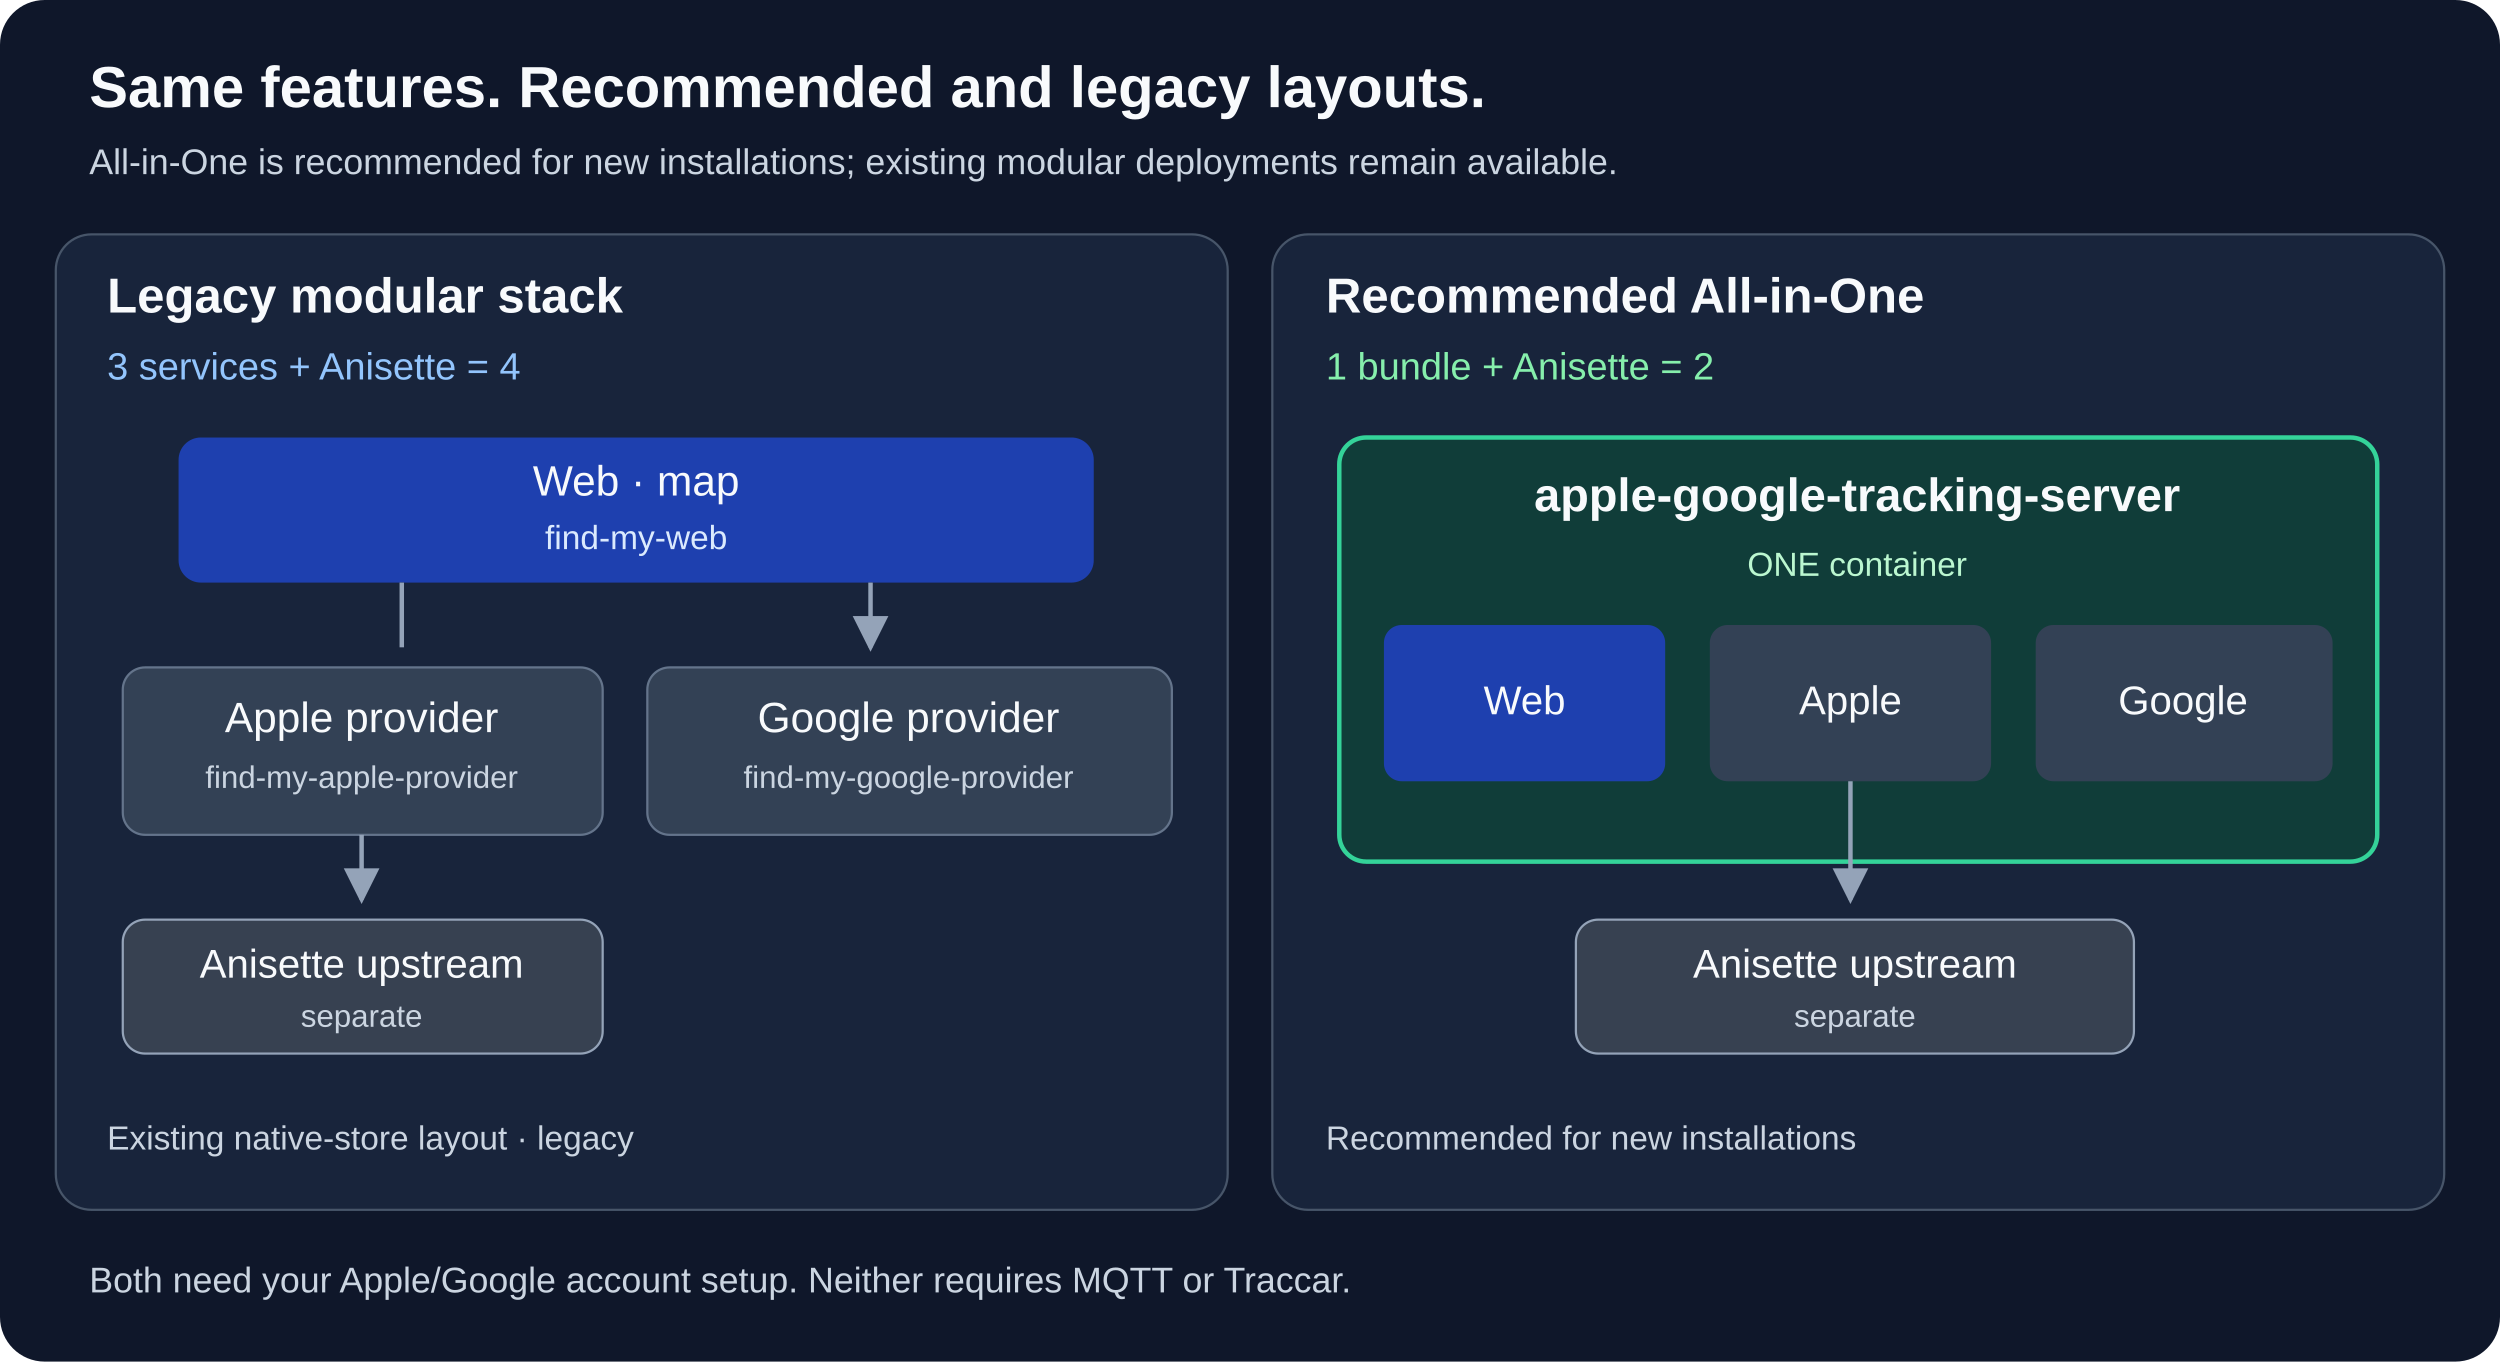
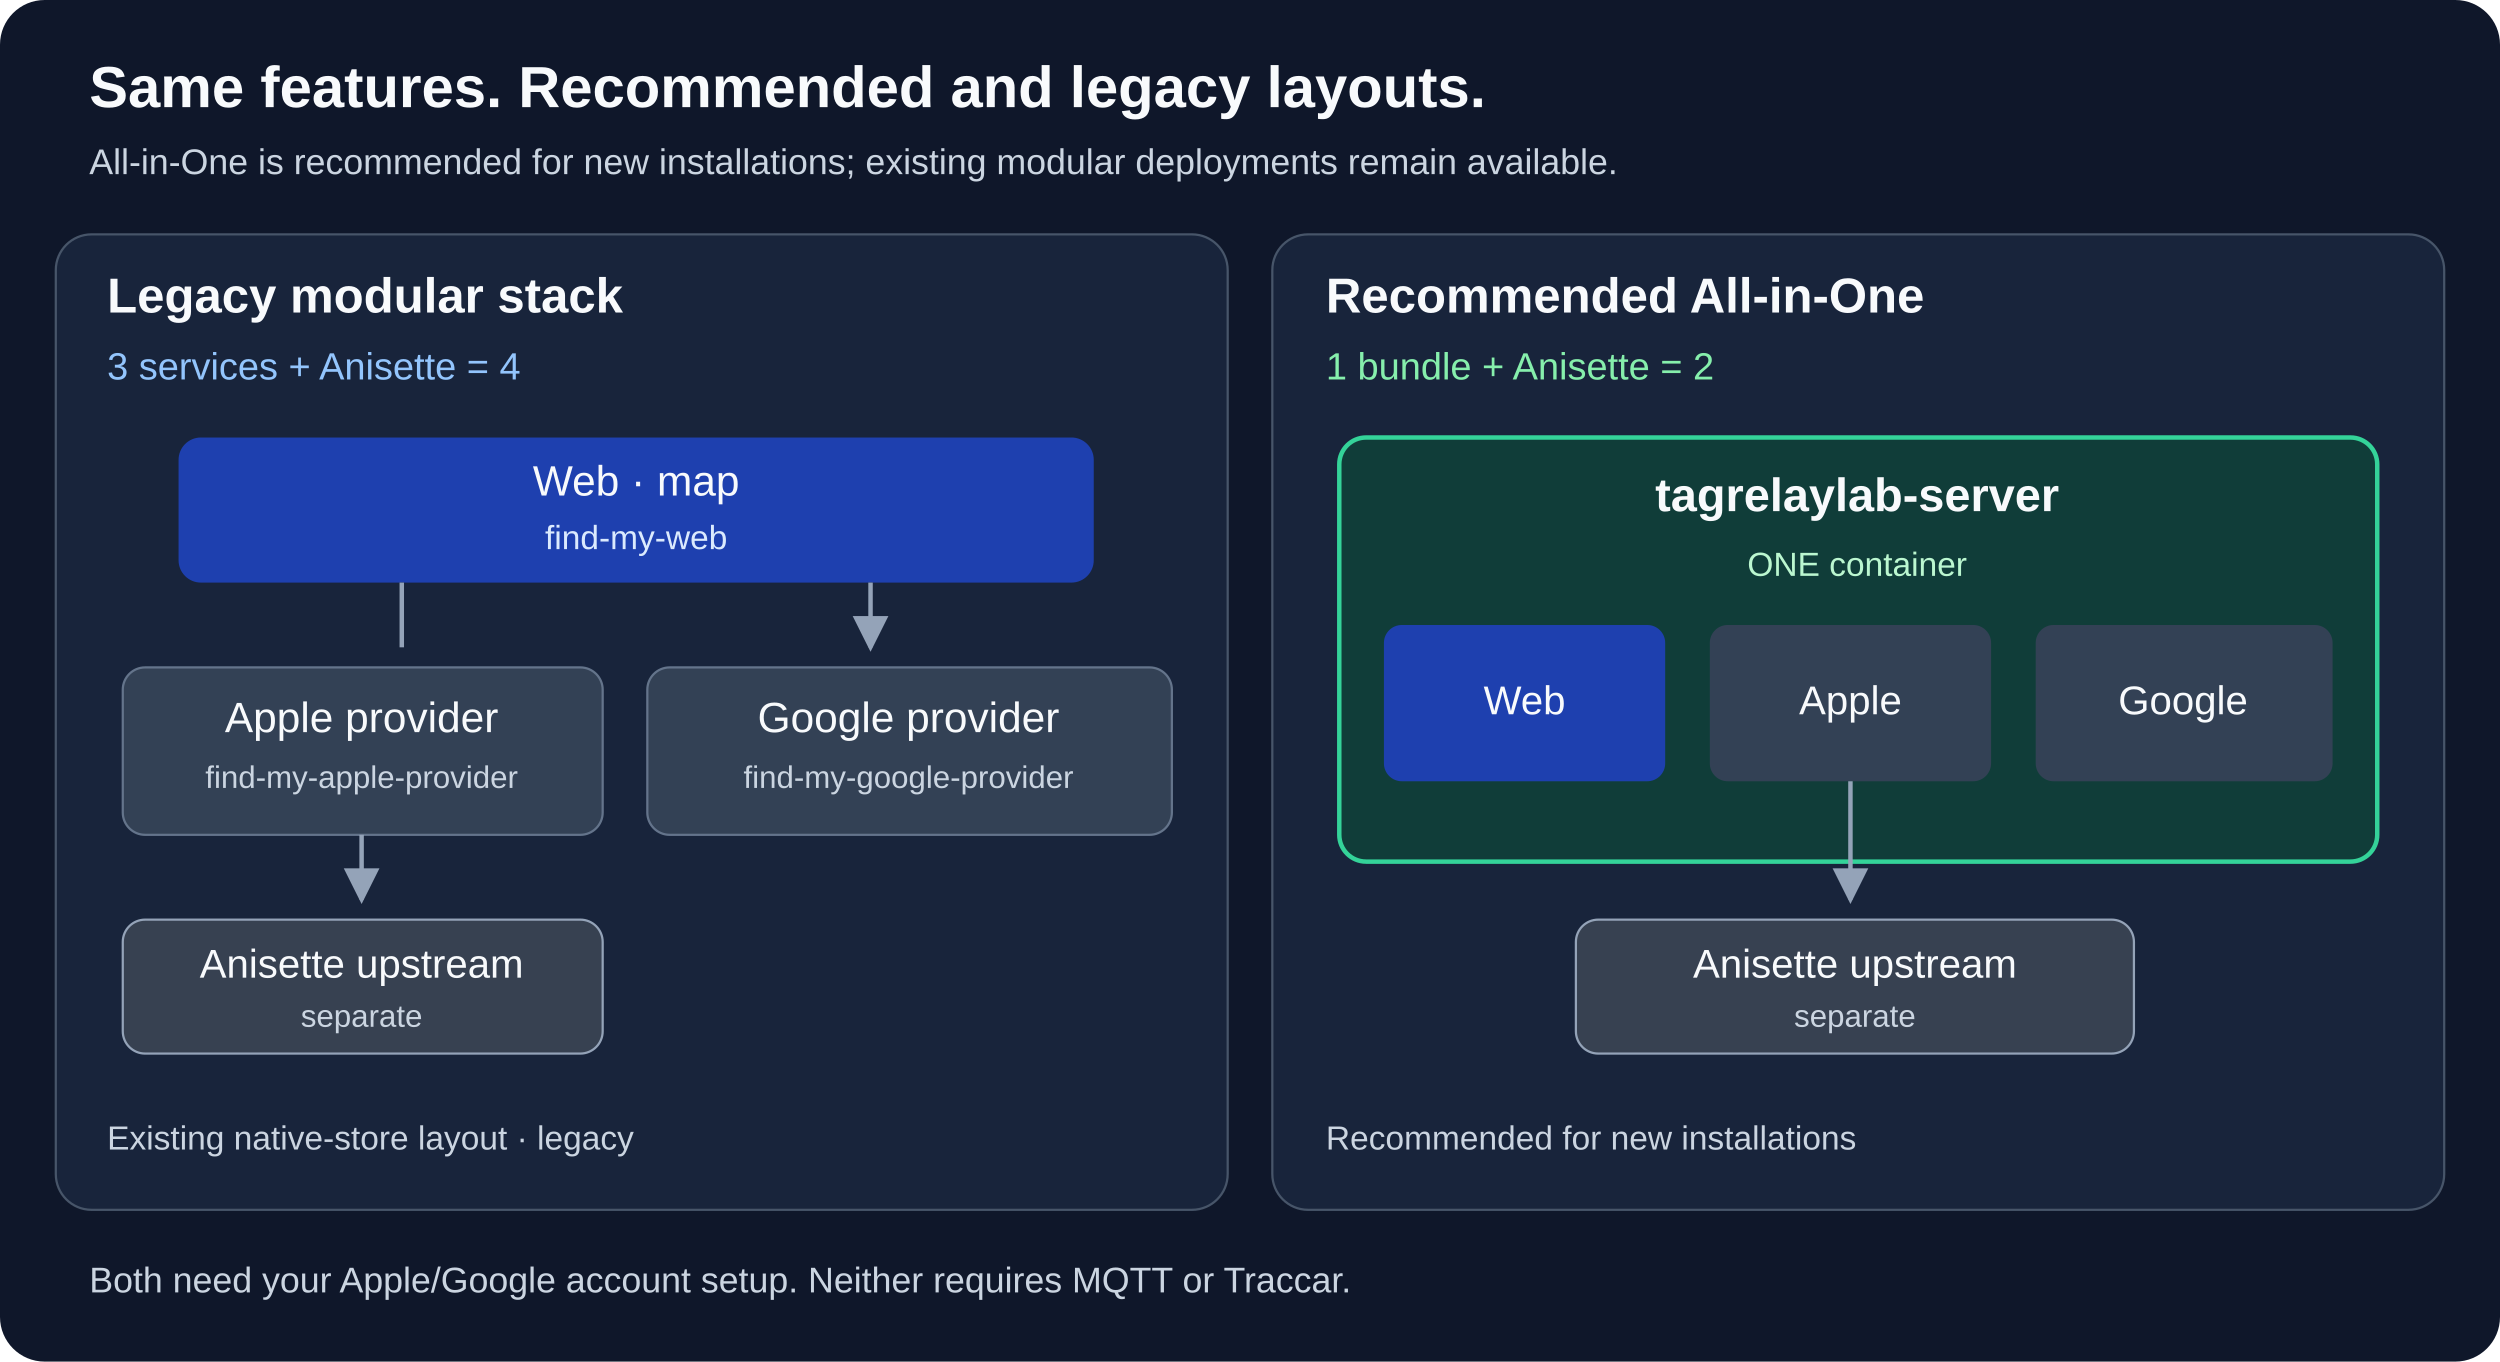
<svg xmlns="http://www.w3.org/2000/svg" width="1120" height="610" viewBox="0 0 1120 610" role="img" aria-labelledby="title desc">
  <defs>
    <marker id="arrow" markerWidth="8" markerHeight="8" refX="7" refY="4" orient="auto">
      <path d="M0 0 L8 4 L0 8" fill="#94a3b8" />
    </marker>
  </defs>
  <rect width="1120" height="610" rx="20" fill="#0f172a" />
  <g font-family="Arial, sans-serif" fill="#f8fafc">
    <text x="40" y="48" font-size="26" font-weight="700">Same features. Recommended and legacy layouts.</text>
    <text x="40" y="78" font-size="16" fill="#cbd5e1">All-in-One is recommended for new installations; existing modular deployments remain available.</text>
    <rect x="25" y="105" width="525" height="437" rx="16" fill="#18243b" stroke="#475569" />
    <rect x="570" y="105" width="525" height="437" rx="16" fill="#18243b" stroke="#475569" />
    <text x="48" y="140" font-size="22" font-weight="700">Legacy modular stack</text>
    <text x="48" y="170" font-size="17" fill="#93c5fd">3 services + Anisette = 4</text>
    <rect x="80" y="196" width="410" height="65" rx="10" fill="#1e40af" />
    <text x="285" y="222" text-anchor="middle" font-size="19">Web · map</text>
    <text x="285" y="246" text-anchor="middle" font-size="15" fill="#dbeafe">find-my-web</text>
    <path d="M180 261 V290 M390 261 V290" stroke="#94a3b8" stroke-width="2" marker-end="url(#arrow)" />
    <rect x="55" y="299" width="215" height="75" rx="10" fill="#334155" stroke="#64748b" />
    <text x="162" y="328" text-anchor="middle" font-size="19">Apple provider</text>
    <text x="162" y="353" text-anchor="middle" font-size="14" fill="#cbd5e1">find-my-apple-provider</text>
    <rect x="290" y="299" width="235" height="75" rx="10" fill="#334155" stroke="#64748b" />
    <text x="407" y="328" text-anchor="middle" font-size="19">Google provider</text>
    <text x="407" y="353" text-anchor="middle" font-size="14" fill="#cbd5e1">find-my-google-provider</text>
    <path d="M162 374 V403" stroke="#94a3b8" stroke-width="2" marker-end="url(#arrow)" />
    <rect x="55" y="412" width="215" height="60" rx="10" fill="#374151" stroke="#94a3b8" />
    <text x="162" y="438" text-anchor="middle" font-size="18">Anisette upstream</text>
    <text x="162" y="460" text-anchor="middle" font-size="14" fill="#cbd5e1">separate</text>
    <text x="48" y="515" font-size="15" fill="#cbd5e1">Existing native-store layout · legacy</text>
    <text x="594" y="140" font-size="22" font-weight="700">Recommended All-in-One</text>
    <text x="594" y="170" font-size="17" fill="#86efac">1 bundle + Anisette = 2</text>
    <rect x="600" y="196" width="465" height="190" rx="12" fill="#103d39" stroke="#34d399" stroke-width="2" />
-     <text x="832" y="229" text-anchor="middle" font-size="21" font-weight="700">apple-google-tracking-server</text>
+     <text x="832" y="229" text-anchor="middle" font-size="21" font-weight="700">tagrelaylab-server</text>
    <text x="832" y="258" text-anchor="middle" font-size="15" fill="#bbf7d0">ONE container</text>
    <rect x="620" y="280" width="126" height="70" rx="8" fill="#1e40af" />
    <rect x="766" y="280" width="126" height="70" rx="8" fill="#334155" />
    <rect x="912" y="280" width="133" height="70" rx="8" fill="#334155" />
    <text x="683" y="320" text-anchor="middle" font-size="18">Web</text>
    <text x="829" y="320" text-anchor="middle" font-size="18">Apple</text>
    <text x="978" y="320" text-anchor="middle" font-size="18">Google</text>
    <path d="M829 350 V403" stroke="#94a3b8" stroke-width="2" marker-end="url(#arrow)" />
    <rect x="706" y="412" width="250" height="60" rx="10" fill="#374151" stroke="#94a3b8" />
    <text x="831" y="438" text-anchor="middle" font-size="18">Anisette upstream</text>
    <text x="831" y="460" text-anchor="middle" font-size="14" fill="#cbd5e1">separate</text>
    <text x="594" y="515" font-size="15" fill="#cbd5e1">Recommended for new installations</text>
    <text x="40" y="579" font-size="16" fill="#cbd5e1">Both need your Apple/Google account setup. Neither requires MQTT or Traccar.</text>
  </g>
</svg>
